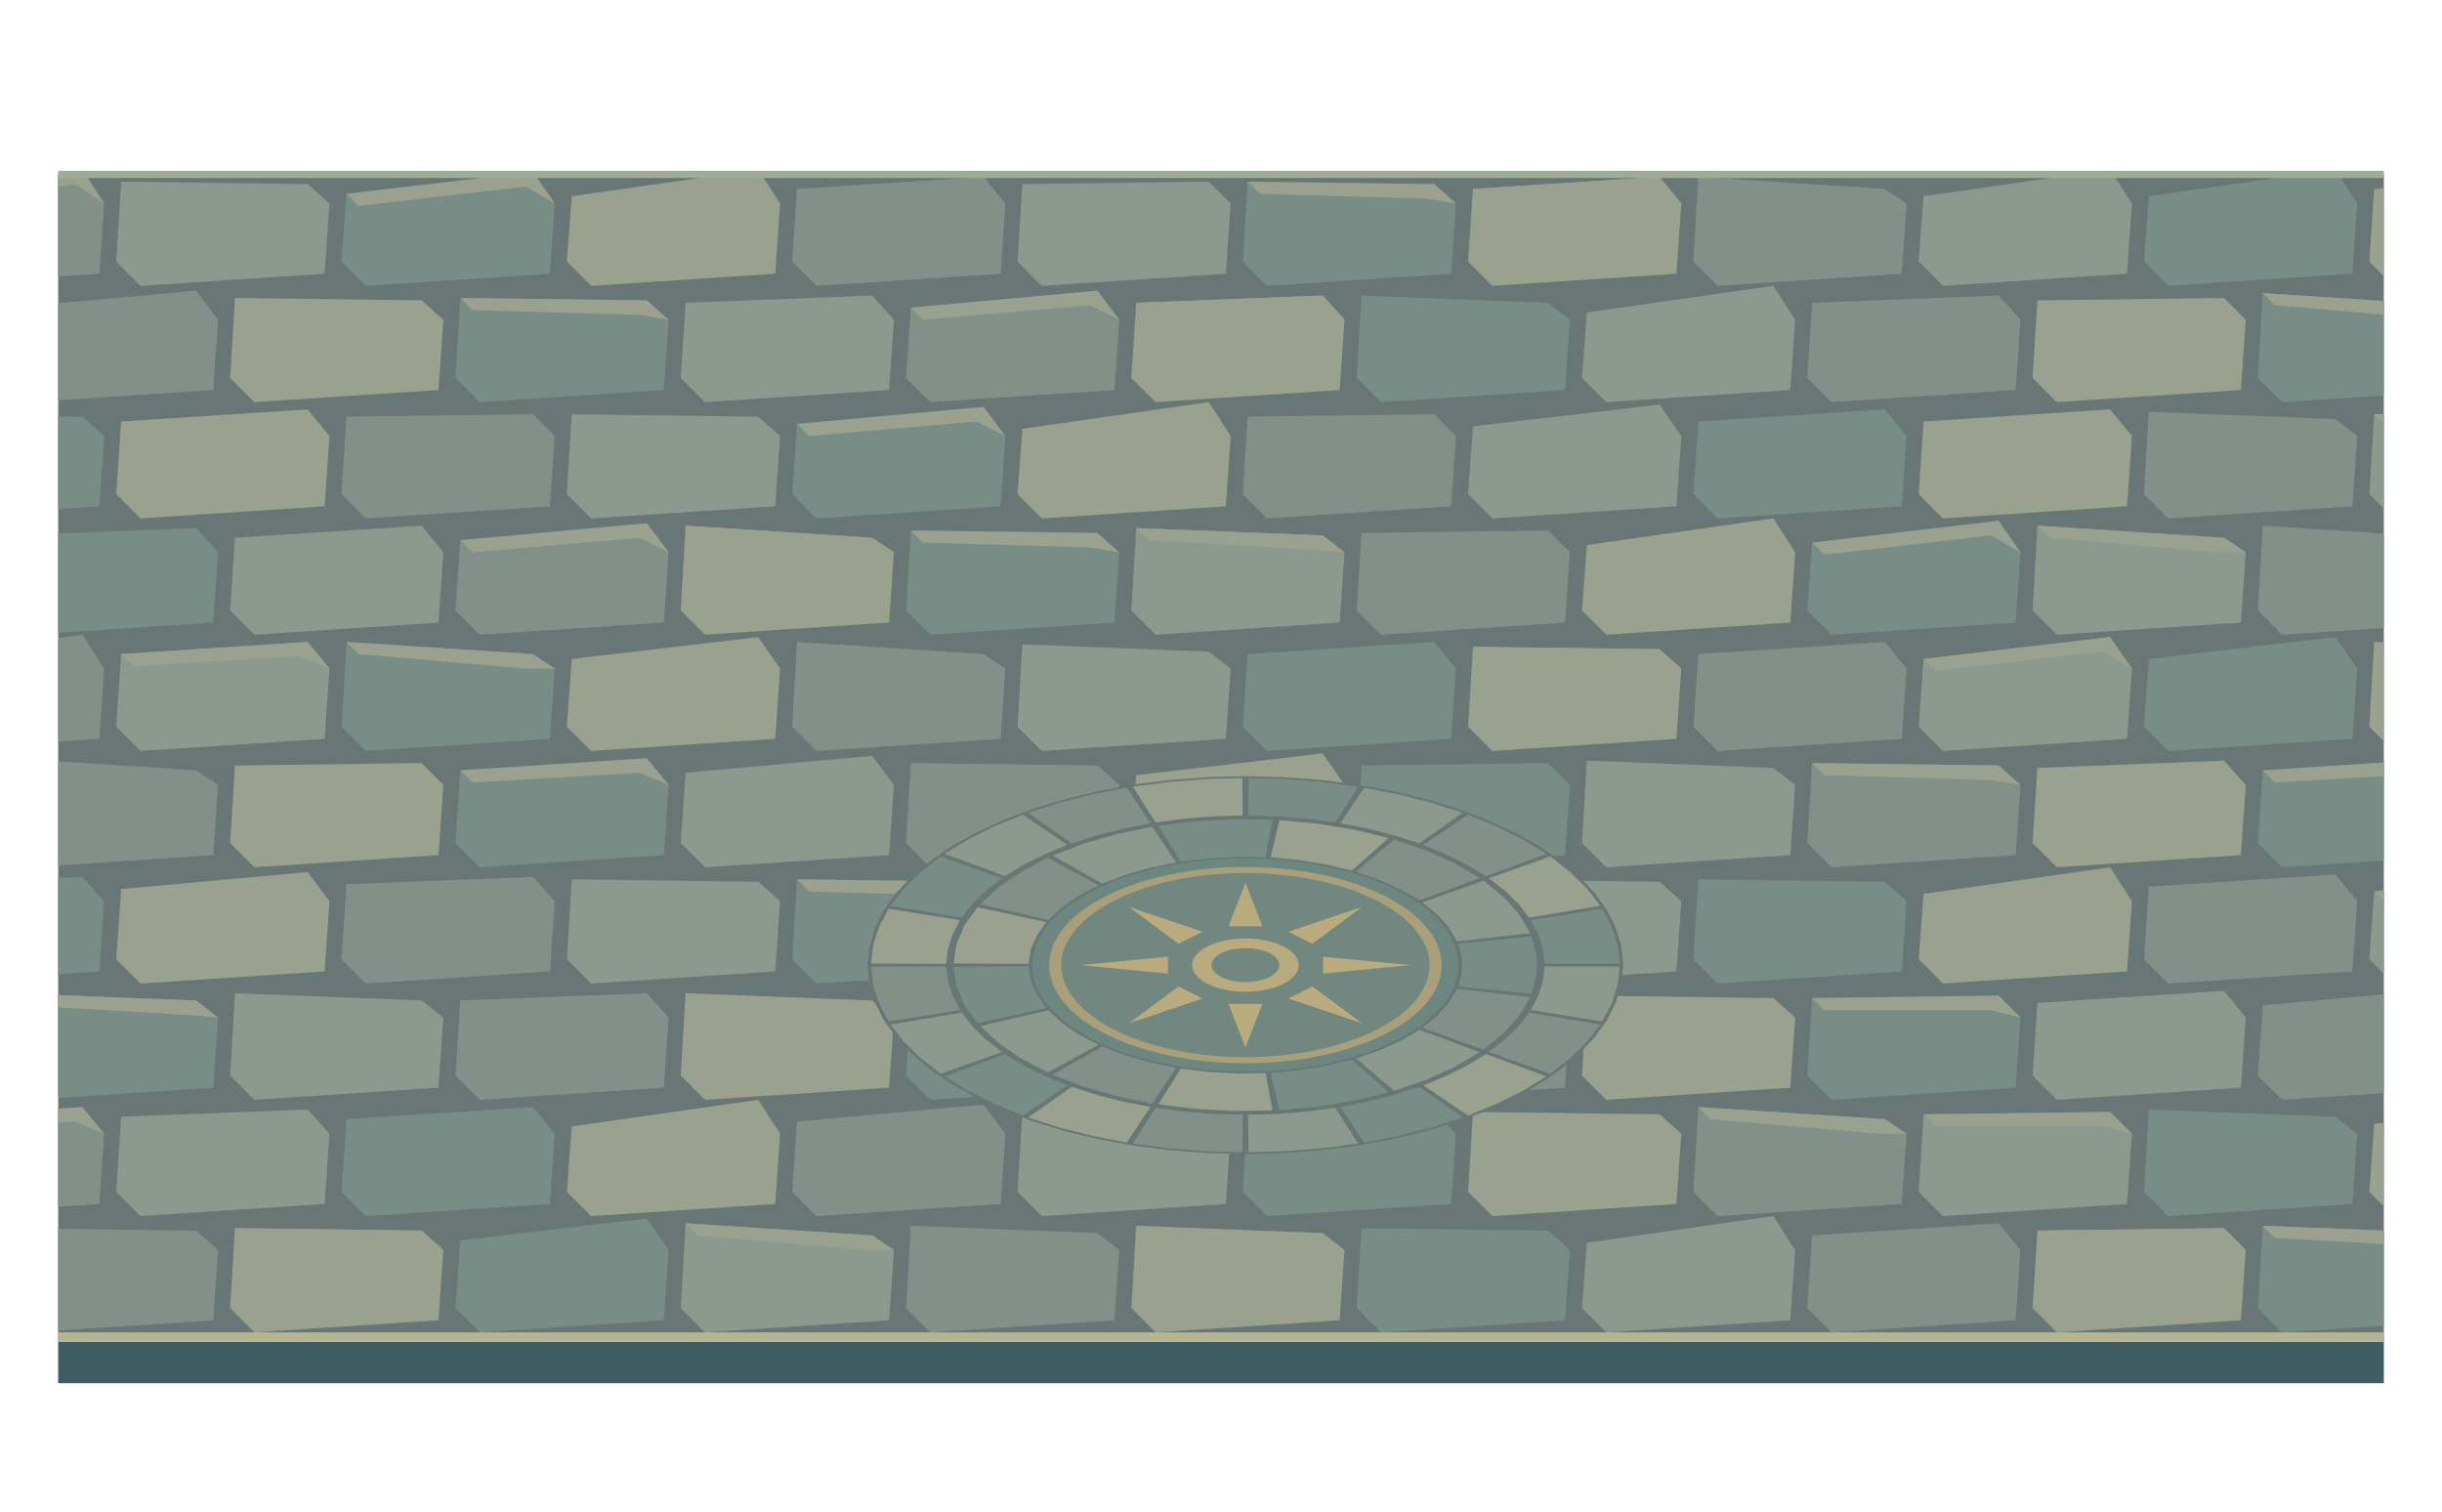
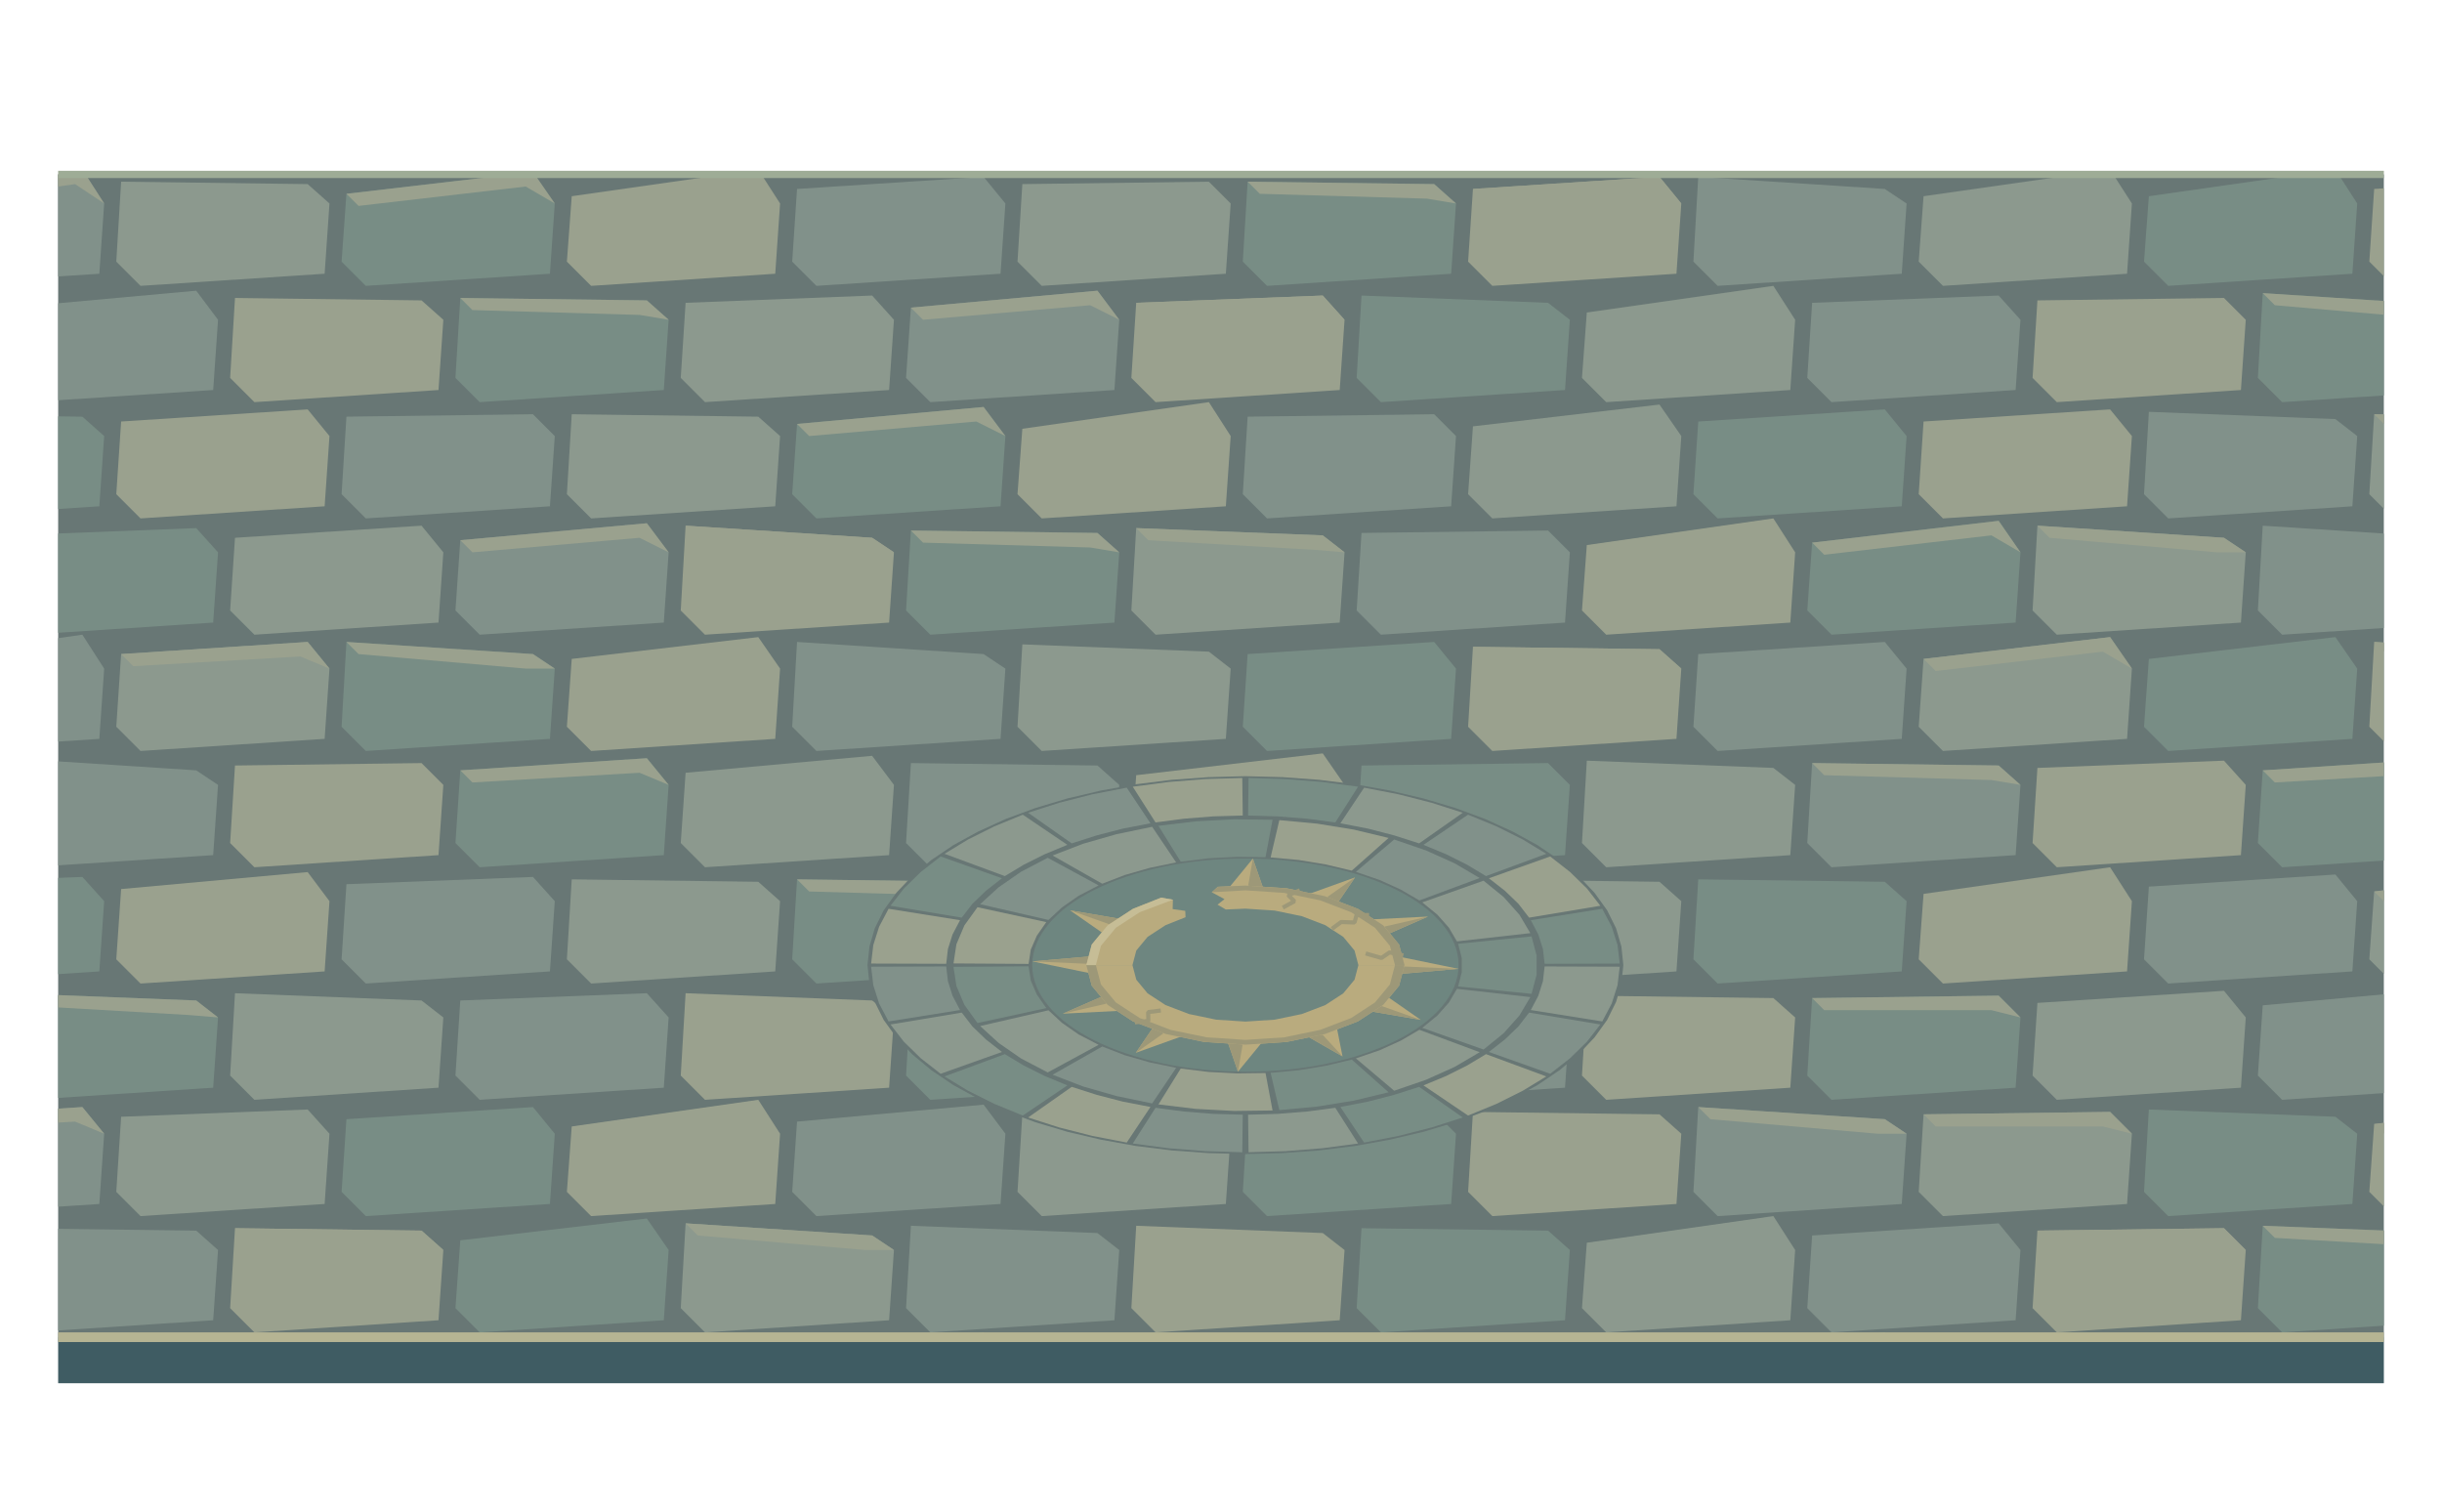
<svg xmlns="http://www.w3.org/2000/svg" width="1008" height="624" viewBox="0 0 1008 624">
  <defs>
    <clipPath id="floor">
      <path d="M24,72 L984,72 L984,552 L24,552 Z" />
    </clipPath>
  </defs>
  <g clip-path="url(#floor)">
    <path d="M0 0h1008v624h-1008Z" fill="#687775" />
    <polygon points="-89,32 -12,23 -3,36 -5,65 -81,70 -91,60" fill="#9aa18e" />
    <polygon points="4,31 81,24 90,36 88,65 12,70 2,60" fill="#788d85" />
    <polygon points="97,26 174,29 183,36 181,65 105,70 95,60" fill="#8c998e" />
    <polygon points="97,26 174,29 183,36 171,35 102,31" fill="#9aa18e" />
    <polygon points="190,32 267,23 276,36 274,65 198,70 188,60" fill="#81918a" />
    <polygon points="283,31 360,24 369,36 367,65 291,70 281,60" fill="#9aa18e" />
    <polygon points="283,31 360,24 369,36 357,30 288,36" fill="#9aa18e" />
    <polygon points="376,26 453,29 462,36 460,65 384,70 374,60" fill="#788d85" />
    <polygon points="469,25 546,30 555,36 553,65 477,70 467,60" fill="#8c998e" />
    <polygon points="562,29 639,26 648,36 646,65 570,70 560,60" fill="#81918a" />
    <polygon points="655,28 732,27 741,36 739,65 663,70 653,60" fill="#9aa18e" />
    <polygon points="655,28 732,27 741,36 729,33 660,33" fill="#9aa18e" />
    <polygon points="748,25 825,30 834,36 832,65 756,70 746,60" fill="#788d85" />
    <polygon points="841,29 918,26 927,36 925,65 849,70 839,60" fill="#8c998e" />
    <polygon points="934,33 1011,22 1020,36 1018,65 942,70 932,60" fill="#81918a" />
    <polygon points="1027,29 1104,26 1113,36 1111,65 1035,70 1025,60" fill="#9aa18e" />
    <polygon points="1027,29 1104,26 1113,36 1101,32 1032,34" fill="#9aa18e" />
    <polygon points="-43,81 34,70 43,84 41,113 -35,118 -45,108" fill="#81918a" />
    <polygon points="-43,81 34,70 43,84 31,76 -38,86" fill="#9aa18e" />
    <polygon points="50,75 127,76 136,84 134,113 58,118 48,108" fill="#8c998e" />
    <polygon points="143,80 220,71 229,84 227,113 151,118 141,108" fill="#788d85" />
    <polygon points="143,80 220,71 229,84 217,77 148,85" fill="#9aa18e" />
    <polygon points="236,81 313,70 322,84 320,113 244,118 234,108" fill="#9aa18e" />
    <polygon points="329,78 406,73 415,84 413,113 337,118 327,108" fill="#81918a" />
    <polygon points="422,76 499,75 508,84 506,113 430,118 420,108" fill="#8c998e" />
    <polygon points="515,75 592,76 601,84 599,113 523,118 513,108" fill="#788d85" />
    <polygon points="515,75 592,76 601,84 589,82 520,80" fill="#9aa18e" />
    <polygon points="608,78 685,73 694,84 692,113 616,118 606,108" fill="#9aa18e" />
    <polygon points="608,78 685,73 694,84 682,79 613,83" fill="#9aa18e" />
    <polygon points="701,73 778,78 787,84 785,113 709,118 699,108" fill="#81918a" />
    <polygon points="794,81 871,70 880,84 878,113 802,118 792,108" fill="#8c998e" />
    <polygon points="887,81 964,70 973,84 971,113 895,118 885,108" fill="#788d85" />
    <polygon points="980,78 1057,73 1066,84 1064,113 988,118 978,108" fill="#9aa18e" />
    <polygon points="1073,76 1150,75 1159,84 1157,113 1081,118 1071,108" fill="#81918a" />
    <polygon points="-89,121 -12,126 -3,132 -5,161 -81,166 -91,156" fill="#8c998e" />
    <polygon points="4,127 81,120 90,132 88,161 12,166 2,156" fill="#81918a" />
    <polygon points="97,123 174,124 183,132 181,161 105,166 95,156" fill="#9aa18e" />
    <polygon points="190,123 267,124 276,132 274,161 198,166 188,156" fill="#788d85" />
    <polygon points="190,123 267,124 276,132 264,130 195,128" fill="#9aa18e" />
    <polygon points="283,125 360,122 369,132 367,161 291,166 281,156" fill="#8c998e" />
    <polygon points="376,127 453,120 462,132 460,161 384,166 374,156" fill="#81918a" />
    <polygon points="376,127 453,120 462,132 450,126 381,132" fill="#9aa18e" />
    <polygon points="469,125 546,122 555,132 553,161 477,166 467,156" fill="#9aa18e" />
    <polygon points="469,125 546,122 555,132 543,128 474,130" fill="#9aa18e" />
    <polygon points="562,122 639,125 648,132 646,161 570,166 560,156" fill="#788d85" />
    <polygon points="655,129 732,118 741,132 739,161 663,166 653,156" fill="#8c998e" />
    <polygon points="748,125 825,122 834,132 832,161 756,166 746,156" fill="#81918a" />
    <polygon points="841,124 918,123 927,132 925,161 849,166 839,156" fill="#9aa18e" />
    <polygon points="934,121 1011,126 1020,132 1018,161 942,166 932,156" fill="#788d85" />
    <polygon points="934,121 1011,126 1020,132 1008,132 939,126" fill="#9aa18e" />
    <polygon points="1027,125 1104,122 1113,132 1111,161 1035,166 1025,156" fill="#8c998e" />
    <polygon points="-43,171 34,172 43,180 41,209 -35,214 -45,204" fill="#788d85" />
    <polygon points="50,174 127,169 136,180 134,209 58,214 48,204" fill="#9aa18e" />
    <polygon points="143,172 220,171 229,180 227,209 151,214 141,204" fill="#81918a" />
    <polygon points="236,171 313,172 322,180 320,209 244,214 234,204" fill="#8c998e" />
    <polygon points="329,175 406,168 415,180 413,209 337,214 327,204" fill="#788d85" />
    <polygon points="329,175 406,168 415,180 403,174 334,180" fill="#9aa18e" />
    <polygon points="422,177 499,166 508,180 506,209 430,214 420,204" fill="#9aa18e" />
    <polygon points="515,172 592,171 601,180 599,209 523,214 513,204" fill="#81918a" />
    <polygon points="608,176 685,167 694,180 692,209 616,214 606,204" fill="#8c998e" />
    <polygon points="701,174 778,169 787,180 785,209 709,214 699,204" fill="#788d85" />
    <polygon points="794,174 871,169 880,180 878,209 802,214 792,204" fill="#9aa18e" />
    <polygon points="887,170 964,173 973,180 971,209 895,214 885,204" fill="#81918a" />
    <polygon points="980,171 1057,172 1066,180 1064,209 988,214 978,204" fill="#8c998e" />
    <polygon points="980,171 1057,172 1066,180 1054,178 985,176" fill="#9aa18e" />
    <polygon points="1073,174 1150,169 1159,180 1157,209 1081,214 1071,204" fill="#788d85" />
    <polygon points="1073,174 1150,169 1159,180 1147,175 1078,179" fill="#9aa18e" />
    <polygon points="-89,217 -12,222 -3,228 -5,257 -81,262 -91,252" fill="#9aa18e" />
    <polygon points="-89,217 -12,222 -3,228 -15,228 -84,222" fill="#9aa18e" />
    <polygon points="4,221 81,218 90,228 88,257 12,262 2,252" fill="#788d85" />
    <polygon points="97,222 174,217 183,228 181,257 105,262 95,252" fill="#8c998e" />
    <polygon points="190,223 267,216 276,228 274,257 198,262 188,252" fill="#81918a" />
    <polygon points="190,223 267,216 276,228 264,222 195,228" fill="#9aa18e" />
    <polygon points="283,217 360,222 369,228 367,257 291,262 281,252" fill="#9aa18e" />
    <polygon points="283,217 360,222 369,228 357,228 288,222" fill="#9aa18e" />
    <polygon points="376,219 453,220 462,228 460,257 384,262 374,252" fill="#788d85" />
    <polygon points="376,219 453,220 462,228 450,226 381,224" fill="#9aa18e" />
    <polygon points="469,218 546,221 555,228 553,257 477,262 467,252" fill="#8c998e" />
    <polygon points="469,218 546,221 555,228 543,227 474,223" fill="#9aa18e" />
    <polygon points="562,220 639,219 648,228 646,257 570,262 560,252" fill="#81918a" />
    <polygon points="655,225 732,214 741,228 739,257 663,262 653,252" fill="#9aa18e" />
    <polygon points="748,224 825,215 834,228 832,257 756,262 746,252" fill="#788d85" />
    <polygon points="748,224 825,215 834,228 822,221 753,229" fill="#9aa18e" />
    <polygon points="841,217 918,222 927,228 925,257 849,262 839,252" fill="#8c998e" />
    <polygon points="841,217 918,222 927,228 915,228 846,222" fill="#9aa18e" />
    <polygon points="934,217 1011,222 1020,228 1018,257 942,262 932,252" fill="#81918a" />
    <polygon points="1027,217 1104,222 1113,228 1111,257 1035,262 1025,252" fill="#9aa18e" />
    <polygon points="-43,273 34,262 43,276 41,305 -35,310 -45,300" fill="#81918a" />
    <polygon points="50,270 127,265 136,276 134,305 58,310 48,300" fill="#8c998e" />
    <polygon points="50,270 127,265 136,276 124,271 55,275" fill="#9aa18e" />
    <polygon points="143,265 220,270 229,276 227,305 151,310 141,300" fill="#788d85" />
    <polygon points="143,265 220,270 229,276 217,276 148,270" fill="#9aa18e" />
    <polygon points="236,272 313,263 322,276 320,305 244,310 234,300" fill="#9aa18e" />
    <polygon points="329,265 406,270 415,276 413,305 337,310 327,300" fill="#81918a" />
    <polygon points="422,266 499,269 508,276 506,305 430,310 420,300" fill="#8c998e" />
    <polygon points="515,270 592,265 601,276 599,305 523,310 513,300" fill="#788d85" />
    <polygon points="608,267 685,268 694,276 692,305 616,310 606,300" fill="#9aa18e" />
    <polygon points="608,267 685,268 694,276 682,274 613,272" fill="#9aa18e" />
    <polygon points="701,270 778,265 787,276 785,305 709,310 699,300" fill="#81918a" />
    <polygon points="794,272 871,263 880,276 878,305 802,310 792,300" fill="#8c998e" />
    <polygon points="794,272 871,263 880,276 868,269 799,277" fill="#9aa18e" />
    <polygon points="887,272 964,263 973,276 971,305 895,310 885,300" fill="#788d85" />
    <polygon points="980,265 1057,270 1066,276 1064,305 988,310 978,300" fill="#9aa18e" />
    <polygon points="980,265 1057,270 1066,276 1054,276 985,270" fill="#9aa18e" />
    <polygon points="1073,267 1150,268 1159,276 1157,305 1081,310 1071,300" fill="#81918a" />
    <polygon points="-89,321 -12,310 -3,324 -5,353 -81,358 -91,348" fill="#8c998e" />
    <polygon points="-89,321 -12,310 -3,324 -15,316 -84,326" fill="#9aa18e" />
    <polygon points="4,313 81,318 90,324 88,353 12,358 2,348" fill="#81918a" />
    <polygon points="97,316 174,315 183,324 181,353 105,358 95,348" fill="#9aa18e" />
    <polygon points="190,318 267,313 276,324 274,353 198,358 188,348" fill="#788d85" />
    <polygon points="190,318 267,313 276,324 264,319 195,323" fill="#9aa18e" />
    <polygon points="283,319 360,312 369,324 367,353 291,358 281,348" fill="#8c998e" />
    <polygon points="376,315 453,316 462,324 460,353 384,358 374,348" fill="#81918a" />
    <polygon points="469,320 546,311 555,324 553,353 477,358 467,348" fill="#9aa18e" />
    <polygon points="562,316 639,315 648,324 646,353 570,358 560,348" fill="#788d85" />
    <polygon points="655,314 732,317 741,324 739,353 663,358 653,348" fill="#8c998e" />
    <polygon points="748,315 825,316 834,324 832,353 756,358 746,348" fill="#81918a" />
    <polygon points="748,315 825,316 834,324 822,322 753,320" fill="#9aa18e" />
    <polygon points="841,317 918,314 927,324 925,353 849,358 839,348" fill="#9aa18e" />
    <polygon points="934,318 1011,313 1020,324 1018,353 942,358 932,348" fill="#788d85" />
    <polygon points="934,318 1011,313 1020,324 1008,319 939,323" fill="#9aa18e" />
    <polygon points="1027,320 1104,311 1113,324 1111,353 1035,358 1025,348" fill="#8c998e" />
    <polygon points="-43,365 34,362 43,372 41,401 -35,406 -45,396" fill="#788d85" />
    <polygon points="50,367 127,360 136,372 134,401 58,406 48,396" fill="#9aa18e" />
    <polygon points="143,365 220,362 229,372 227,401 151,406 141,396" fill="#81918a" />
    <polygon points="236,363 313,364 322,372 320,401 244,406 234,396" fill="#8c998e" />
    <polygon points="329,363 406,364 415,372 413,401 337,406 327,396" fill="#788d85" />
    <polygon points="329,363 406,364 415,372 403,370 334,368" fill="#9aa18e" />
    <polygon points="422,364 499,363 508,372 506,401 430,406 420,396" fill="#9aa18e" />
    <polygon points="515,369 592,358 601,372 599,401 523,406 513,396" fill="#81918a" />
    <polygon points="515,369 592,358 601,372 589,364 520,374" fill="#9aa18e" />
    <polygon points="608,363 685,364 694,372 692,401 616,406 606,396" fill="#8c998e" />
    <polygon points="701,363 778,364 787,372 785,401 709,406 699,396" fill="#788d85" />
    <polygon points="794,369 871,358 880,372 878,401 802,406 792,396" fill="#9aa18e" />
    <polygon points="887,366 964,361 973,372 971,401 895,406 885,396" fill="#81918a" />
    <polygon points="980,368 1057,359 1066,372 1064,401 988,406 978,396" fill="#8c998e" />
    <polygon points="980,368 1057,359 1066,372 1054,365 985,373" fill="#9aa18e" />
    <polygon points="1073,362 1150,365 1159,372 1157,401 1081,406 1071,396" fill="#788d85" />
    <polygon points="-89,409 -12,414 -3,420 -5,449 -81,454 -91,444" fill="#9aa18e" />
    <polygon points="-89,409 -12,414 -3,420 -15,420 -84,414" fill="#9aa18e" />
    <polygon points="4,410 81,413 90,420 88,449 12,454 2,444" fill="#788d85" />
    <polygon points="4,410 81,413 90,420 78,419 9,415" fill="#9aa18e" />
    <polygon points="97,410 174,413 183,420 181,449 105,454 95,444" fill="#8c998e" />
    <polygon points="190,413 267,410 276,420 274,449 198,454 188,444" fill="#81918a" />
    <polygon points="283,410 360,413 369,420 367,449 291,454 281,444" fill="#9aa18e" />
    <polygon points="376,410 453,413 462,420 460,449 384,454 374,444" fill="#788d85" />
    <polygon points="469,410 546,413 555,420 553,449 477,454 467,444" fill="#8c998e" />
    <polygon points="562,417 639,406 648,420 646,449 570,454 560,444" fill="#81918a" />
    <polygon points="655,411 732,412 741,420 739,449 663,454 653,444" fill="#9aa18e" />
    <polygon points="748,412 825,411 834,420 832,449 756,454 746,444" fill="#788d85" />
    <polygon points="748,412 825,411 834,420 822,417 753,417" fill="#9aa18e" />
    <polygon points="841,414 918,409 927,420 925,449 849,454 839,444" fill="#8c998e" />
    <polygon points="934,415 1011,408 1020,420 1018,449 942,454 932,444" fill="#81918a" />
    <polygon points="1027,416 1104,407 1113,420 1111,449 1035,454 1025,444" fill="#9aa18e" />
    <polygon points="-43,462 34,457 43,468 41,497 -35,502 -45,492" fill="#81918a" />
    <polygon points="-43,462 34,457 43,468 31,463 -38,467" fill="#9aa18e" />
    <polygon points="50,461 127,458 136,468 134,497 58,502 48,492" fill="#8c998e" />
    <polygon points="143,462 220,457 229,468 227,497 151,502 141,492" fill="#788d85" />
    <polygon points="236,465 313,454 322,468 320,497 244,502 234,492" fill="#9aa18e" />
    <polygon points="329,463 406,456 415,468 413,497 337,502 327,492" fill="#81918a" />
    <polygon points="422,460 499,459 508,468 506,497 430,502 420,492" fill="#8c998e" />
    <polygon points="515,460 592,459 601,468 599,497 523,502 513,492" fill="#788d85" />
    <polygon points="608,459 685,460 694,468 692,497 616,502 606,492" fill="#9aa18e" />
    <polygon points="701,457 778,462 787,468 785,497 709,502 699,492" fill="#81918a" />
    <polygon points="701,457 778,462 787,468 775,468 706,462" fill="#9aa18e" />
    <polygon points="794,460 871,459 880,468 878,497 802,502 792,492" fill="#8c998e" />
    <polygon points="794,460 871,459 880,468 868,465 799,465" fill="#9aa18e" />
    <polygon points="887,458 964,461 973,468 971,497 895,502 885,492" fill="#788d85" />
    <polygon points="980,464 1057,455 1066,468 1064,497 988,502 978,492" fill="#9aa18e" />
    <polygon points="980,464 1057,455 1066,468 1054,461 985,469" fill="#9aa18e" />
    <polygon points="1073,460 1150,459 1159,468 1157,497 1081,502 1071,492" fill="#81918a" />
    <polygon points="-89,513 -12,502 -3,516 -5,545 -81,550 -91,540" fill="#8c998e" />
    <polygon points="4,507 81,508 90,516 88,545 12,550 2,540" fill="#81918a" />
    <polygon points="97,507 174,508 183,516 181,545 105,550 95,540" fill="#9aa18e" />
    <polygon points="97,507 174,508 183,516 171,514 102,512" fill="#9aa18e" />
    <polygon points="190,512 267,503 276,516 274,545 198,550 188,540" fill="#788d85" />
    <polygon points="283,505 360,510 369,516 367,545 291,550 281,540" fill="#8c998e" />
    <polygon points="283,505 360,510 369,516 357,516 288,510" fill="#9aa18e" />
    <polygon points="376,506 453,509 462,516 460,545 384,550 374,540" fill="#81918a" />
    <polygon points="469,506 546,509 555,516 553,545 477,550 467,540" fill="#9aa18e" />
    <polygon points="562,507 639,508 648,516 646,545 570,550 560,540" fill="#788d85" />
    <polygon points="655,513 732,502 741,516 739,545 663,550 653,540" fill="#8c998e" />
    <polygon points="748,510 825,505 834,516 832,545 756,550 746,540" fill="#81918a" />
    <polygon points="841,508 918,507 927,516 925,545 849,550 839,540" fill="#9aa18e" />
    <polygon points="841,508 918,507 927,516 915,513 846,513" fill="#9aa18e" />
    <polygon points="934,506 1011,509 1020,516 1018,545 942,550 932,540" fill="#788d85" />
    <polygon points="934,506 1011,509 1020,516 1008,515 939,511" fill="#9aa18e" />
    <polygon points="1027,511 1104,504 1113,516 1111,545 1035,550 1025,540" fill="#8c998e" />
    <polygon points="1027,511 1104,504 1113,516 1101,510 1032,516" fill="#9aa18e" />
    <polygon points="-43,554 34,557 43,564 41,593 -35,598 -45,588" fill="#788d85" />
    <polygon points="50,560 127,551 136,564 134,593 58,598 48,588" fill="#9aa18e" />
    <polygon points="143,559 220,552 229,564 227,593 151,598 141,588" fill="#81918a" />
    <polygon points="143,559 220,552 229,564 217,558 148,564" fill="#9aa18e" />
    <polygon points="236,553 313,558 322,564 320,593 244,598 234,588" fill="#8c998e" />
    <polygon points="329,561 406,550 415,564 413,593 337,598 327,588" fill="#788d85" />
    <polygon points="329,561 406,550 415,564 403,556 334,566" fill="#9aa18e" />
    <polygon points="422,559 499,552 508,564 506,593 430,598 420,588" fill="#9aa18e" />
    <polygon points="422,559 499,552 508,564 496,558 427,564" fill="#9aa18e" />
    <polygon points="515,553 592,558 601,564 599,593 523,598 513,588" fill="#81918a" />
    <polygon points="608,556 685,555 694,564 692,593 616,598 606,588" fill="#8c998e" />
    <polygon points="701,561 778,550 787,564 785,593 709,598 699,588" fill="#788d85" />
    <polygon points="701,561 778,550 787,564 775,556 706,566" fill="#9aa18e" />
    <polygon points="794,559 871,552 880,564 878,593 802,598 792,588" fill="#9aa18e" />
    <polygon points="887,553 964,558 973,564 971,593 895,598 885,588" fill="#81918a" />
    <polygon points="980,559 1057,552 1066,564 1064,593 988,598 978,588" fill="#8c998e" />
    <polygon points="980,559 1057,552 1066,564 1054,558 985,564" fill="#9aa18e" />
    <polygon points="1073,558 1150,553 1159,564 1157,593 1081,598 1071,588" fill="#788d85" />
    <g transform="translate(514.08 398.4) scale(1 0.5)">
      <polygon points="0,0 156,0 155.2,15.3 153,30.4 149.3,45.3 144.1,59.7 137.6,73.5 129.7,86.7 120.6,99 110.3,110.3 99,120.6 86.7,129.7 73.5,137.6 59.7,144.1 45.3,149.3 30.4,153 15.3,155.2 0,156 -15.3,155.2 -30.4,153 -45.3,149.3 -59.7,144.1 -73.5,137.6 -86.7,129.7 -99,120.6 -110.3,110.3 -120.6,99 -129.7,86.7 -137.6,73.5 -144.1,59.7 -149.3,45.3 -153,30.4 -155.2,15.3 -156,0 -155.2,-15.3 -153,-30.4 -149.3,-45.3 -144.1,-59.7 -137.6,-73.5 -129.7,-86.7 -120.6,-99 -110.3,-110.3 -99,-120.6 -86.7,-129.7 -73.5,-137.6 -59.7,-144.1 -45.3,-149.3 -30.4,-153 -15.3,-155.2 -0,-156 15.3,-155.2 30.4,-153 45.3,-149.3 59.7,-144.1 73.5,-137.6 86.7,-129.7 99,-120.6 110.3,-110.3 120.6,-99 129.7,-86.7 137.6,-73.5 144.1,-59.7 149.3,-45.3 153,-30.4 155.2,-15.3 156,-0" fill="#687775" />
      <polygon points="86.5,2.4 85.5,13 83.2,23.5 79.7,33.6 74.9,43.2 69,52.2 62,60.3 54.1,67.5 45.3,73.7 0.8,1.3 0.9,1.2 1.1,1 1.2,0.9 1.3,0.7 1.4,0.6 1.4,0.4 1.5,0.2 1.5,0" fill="#9aa18e" />
      <polygon points="41.2,76.1 31.5,80.6 21.2,83.9 10.7,85.8 0,86.5 -10.7,85.8 -21.2,83.9 -31.5,80.6 -41.2,76.1 -0.7,1.3 -0.5,1.4 -0.4,1.5 -0.2,1.5 0,1.5 0.2,1.5 0.4,1.5 0.5,1.4 0.7,1.3" fill="#788d85" />
      <polygon points="-45.3,73.7 -54.1,67.5 -62,60.3 -69,52.2 -74.9,43.3 -79.7,33.6 -83.2,23.5 -85.5,13 -86.5,2.4 -1.5,0 -1.5,0.2 -1.4,0.4 -1.4,0.6 -1.3,0.8 -1.2,0.9 -1.1,1 -0.9,1.2 -0.8,1.3" fill="#8c998e" />
      <polygon points="-86.5,-2.4 -85.5,-13 -83.2,-23.5 -79.7,-33.6 -74.9,-43.2 -69,-52.2 -62,-60.3 -54.1,-67.5 -45.3,-73.7 -0.8,-1.3 -0.9,-1.2 -1.1,-1 -1.2,-0.9 -1.3,-0.7 -1.4,-0.6 -1.4,-0.4 -1.5,-0.2 -1.5,-0" fill="#81918a" />
      <polygon points="-41.2,-76.1 -31.5,-80.6 -21.2,-83.9 -10.7,-85.8 -0,-86.5 10.7,-85.8 21.2,-83.9 31.5,-80.6 41.2,-76.1 0.7,-1.3 0.5,-1.4 0.4,-1.5 0.2,-1.5 -0,-1.5 -0.2,-1.5 -0.4,-1.5 -0.5,-1.4 -0.7,-1.3" fill="#9aa18e" />
      <polygon points="45.3,-73.7 54.1,-67.5 62,-60.3 69,-52.2 74.9,-43.3 79.7,-33.6 83.2,-23.5 85.5,-13 86.5,-2.4 1.5,-0 1.5,-0.2 1.4,-0.4 1.4,-0.6 1.3,-0.8 1.2,-0.9 1.1,-1 0.9,-1.2 0.8,-1.3" fill="#788d85" />
      <polygon points="117.6,26.4 113.1,41.6 106.6,56.2 98.3,69.7 73,51.8 79.2,41.7 84,30.9 87.3,19.6" fill="#81918a" />
      <polygon points="96.7,71.9 86.4,84 74.5,94.7 61.4,103.7 45.6,77 55.4,70.3 64.1,62.4 71.8,53.4" fill="#8c998e" />
      <polygon points="59.1,105 44.7,111.9 29.6,116.8 14,119.7 10.4,88.9 22,86.8 33.2,83.1 43.9,78" fill="#788d85" />
      <polygon points="11.2,120 -4.7,120.4 -20.5,118.7 -35.9,115 -26.7,85.4 -15.2,88.2 -3.5,89.4 8.3,89.1" fill="#9aa18e" />
      <polygon points="-38.5,114.2 -53.2,108.1 -67,100.2 -79.6,90.5 -59.1,67.2 -49.8,74.4 -39.5,80.3 -28.6,84.8" fill="#81918a" />
      <polygon points="-81.6,88.6 -92.6,77.1 -101.9,64.2 -109.5,50.3 -81.3,37.3 -75.7,47.7 -68.8,57.3 -60.6,65.8" fill="#8c998e" />
      <polygon points="-110.6,47.8 -116,32.8 -119.3,17.2 -120.5,1.4 -89.5,1 -88.6,12.8 -86.1,24.3 -82.2,35.5" fill="#788d85" />
      <polygon points="-120.5,-1.4 -119.3,-17.2 -116,-32.8 -110.6,-47.8 -82.2,-35.5 -86.1,-24.3 -88.6,-12.8 -89.5,-1" fill="#9aa18e" />
      <polygon points="-109.5,-50.3 -101.9,-64.2 -92.6,-77.1 -81.6,-88.6 -60.6,-65.8 -68.8,-57.3 -75.7,-47.7 -81.3,-37.3" fill="#81918a" />
      <polygon points="-79.6,-90.5 -67,-100.2 -53.2,-108.1 -38.5,-114.2 -28.6,-84.8 -39.5,-80.3 -49.8,-74.4 -59.1,-67.2" fill="#8c998e" />
      <polygon points="-35.9,-115 -20.5,-118.7 -4.7,-120.4 11.2,-120 8.3,-89.1 -3.5,-89.4 -15.2,-88.2 -26.7,-85.4" fill="#788d85" />
      <polygon points="14,-119.7 29.6,-116.8 44.7,-111.9 59.1,-105 43.9,-78 33.2,-83.1 22,-86.8 10.4,-88.9" fill="#9aa18e" />
      <polygon points="61.4,-103.7 74.5,-94.7 86.4,-84 96.7,-71.9 71.8,-53.4 64.1,-62.4 55.4,-70.3 45.6,-77" fill="#81918a" />
      <polygon points="98.3,-69.7 106.6,-56.2 113.1,-41.6 117.6,-26.4 87.3,-19.6 84,-30.9 79.2,-41.7 73,-51.8" fill="#8c998e" />
      <polygon points="118.1,-23.7 120.2,-7.9 120.2,7.9 118.1,23.7 87.8,17.6 89.3,5.9 89.3,-5.9 87.8,-17.6" fill="#788d85" />
      <polygon points="154.5,1.3 153.6,16.6 151.2,31.7 147.3,46.5 117.8,37.1 120.9,25.3 122.8,13.3 123.5,1.1" fill="#8c998e" />
      <polygon points="146.5,49 141,63.2 134,76.9 125.8,89.7 100.5,71.7 107.1,61.4 112.7,50.6 117.1,39.2" fill="#81918a" />
      <polygon points="124.2,91.9 114.5,103.7 103.7,114.5 91.9,124.2 73.5,99.3 82.9,91.5 91.5,82.9 99.3,73.5" fill="#9aa18e" />
      <polygon points="89.7,125.8 76.9,134 63.2,141 49,146.5 39.2,117.1 50.6,112.7 61.4,107.1 71.7,100.5" fill="#788d85" />
      <polygon points="46.5,147.3 31.7,151.2 16.6,153.6 1.3,154.5 1.1,123.5 13.3,122.8 25.3,120.9 37.1,117.8" fill="#8c998e" />
      <polygon points="-1.3,154.5 -16.6,153.6 -31.7,151.2 -46.5,147.3 -37.1,117.8 -25.3,120.9 -13.3,122.8 -1.1,123.5" fill="#81918a" />
      <polygon points="-49,146.5 -63.2,141 -76.9,134 -89.7,125.8 -71.7,100.5 -61.4,107.1 -50.6,112.7 -39.2,117.1" fill="#9aa18e" />
      <polygon points="-91.9,124.2 -103.7,114.5 -114.5,103.7 -124.2,91.9 -99.3,73.5 -91.5,82.9 -82.9,91.5 -73.5,99.3" fill="#788d85" />
      <polygon points="-125.8,89.7 -134,76.9 -141,63.2 -146.5,49 -117.1,39.2 -112.7,50.6 -107.1,61.4 -100.5,71.7" fill="#8c998e" />
      <polygon points="-147.3,46.5 -151.2,31.7 -153.6,16.6 -154.5,1.3 -123.5,1.1 -122.8,13.3 -120.9,25.3 -117.8,37.1" fill="#81918a" />
      <polygon points="-154.5,-1.3 -153.6,-16.6 -151.2,-31.7 -147.3,-46.5 -117.8,-37.1 -120.9,-25.3 -122.8,-13.3 -123.5,-1.1" fill="#9aa18e" />
      <polygon points="-146.5,-49 -141,-63.2 -134,-76.9 -125.8,-89.7 -100.5,-71.7 -107.1,-61.4 -112.7,-50.6 -117.1,-39.2" fill="#788d85" />
      <polygon points="-124.2,-91.9 -114.5,-103.7 -103.7,-114.5 -91.9,-124.2 -73.5,-99.3 -82.9,-91.5 -91.5,-82.9 -99.3,-73.5" fill="#8c998e" />
      <polygon points="-89.7,-125.8 -76.9,-134 -63.2,-141 -49,-146.5 -39.2,-117.1 -50.6,-112.7 -61.4,-107.1 -71.7,-100.5" fill="#81918a" />
      <polygon points="-46.5,-147.3 -31.7,-151.2 -16.6,-153.6 -1.3,-154.5 -1.1,-123.5 -13.3,-122.8 -25.3,-120.9 -37.1,-117.8" fill="#9aa18e" />
      <polygon points="1.3,-154.5 16.6,-153.6 31.7,-151.2 46.5,-147.3 37.1,-117.8 25.3,-120.9 13.3,-122.8 1.1,-123.5" fill="#788d85" />
      <polygon points="49,-146.5 63.2,-141 76.9,-134 89.7,-125.8 71.7,-100.5 61.4,-107.1 50.6,-112.7 39.2,-117.1" fill="#8c998e" />
      <polygon points="91.9,-124.2 103.7,-114.5 114.5,-103.7 124.2,-91.9 99.3,-73.5 91.5,-82.9 82.9,-91.5 73.5,-99.3" fill="#81918a" />
      <polygon points="125.8,-89.7 134,-76.9 141,-63.2 146.5,-49 117.1,-39.2 112.7,-50.6 107.1,-61.4 100.5,-71.7" fill="#9aa18e" />
      <polygon points="147.3,-46.5 151.2,-31.7 153.6,-16.6 154.5,-1.3 123.5,-1.1 122.8,-13.3 120.9,-25.3 117.8,-37.1" fill="#788d85" />
    </g>
    <ellipse cx="514.08" cy="398.4" rx="88" ry="44" fill="#6e8680" />
-     <ellipse cx="514.08" cy="398.4" rx="81" ry="40.5" fill="#a9a07b" />
-     <ellipse cx="514.08" cy="398.4" rx="76" ry="38" fill="#718780" />
-     <polygon points="582.1,398.4 546.1,401.9 546.1,394.9" fill="#b9ab7e" />
-     <polygon points="562.2,422.4 531.8,412.2 541.7,407.2" fill="#b9ab7e" />
-     <polygon points="514.1,432.4 507.1,414.4 521.1,414.4" fill="#b9ab7e" />
-     <polygon points="466,422.4 486.5,407.2 496.4,412.2" fill="#b9ab7e" />
-     <polygon points="446.1,398.4 482.1,394.9 482.1,401.9" fill="#b9ab7e" />
-     <polygon points="466,374.4 496.4,384.6 486.5,389.6" fill="#b9ab7e" />
-     <polygon points="514.1,364.4 521.1,382.4 507.1,382.4" fill="#b9ab7e" />
-     <polygon points="562.2,374.4 541.7,389.6 531.8,384.6" fill="#b9ab7e" />
-     <ellipse cx="514.08" cy="398.4" rx="22" ry="11" fill="#b9ab7e" />
-     <ellipse cx="514.08" cy="398.4" rx="14" ry="7" fill="#718780" />
+     <g data-symbol="hollow-sun">
+       <polygon points="506.48,367.44 517.15,354.43 521.68,367.44" fill="#b9ab7e" />
+       <polygon points="517.15,354.43 521.68,367.44 515.23,365.57" fill="#9d9878" />
+       <polygon points="538.46,369.69 559.32,362.2 551.63,373.49" fill="#b9ab7e" />
+       <polygon points="559.32,362.2 551.63,373.49 547.9,370.25" fill="#9d9878" />
+       <polygon points="563.91,379.63 589.46,378.36 571.51,386.21" fill="#b9ab7e" />
+       <polygon points="589.46,378.36 571.51,386.21 571.52,382.48" fill="#9d9878" />
+       <polygon points="576,394.6 602.03,399.94 576,402.2" fill="#b9ab7e" />
+       <polygon points="602.03,399.94 576,402.2 579.74,398.97" fill="#9d9878" />
+       <polygon points="571.51,410.59 586.48,421.02 563.91,417.17" fill="#b9ab7e" />
+       <polygon points="586.48,421.02 563.91,417.17 570.37,415.31" fill="#9d9878" />
+       <polygon points="551.63,423.31 554.16,436.09 538.46,427.11" fill="#b9ab7e" />
+       <polygon points="554.16,436.09 538.46,427.11 545.92,427.12" fill="#9d9878" />
+       <polygon points="521.68,429.36 511.01,442.37 506.48,429.36" fill="#b9ab7e" />
+       <polygon points="511.01,442.37 506.48,429.36 512.93,431.23" fill="#9d9878" />
+       <polygon points="489.7,427.11 468.84,434.6 476.53,423.31" fill="#b9ab7e" />
+       <polygon points="468.84,434.6 476.53,423.31 480.26,426.55" fill="#9d9878" />
+       <polygon points="464.25,417.17 438.7,418.44 456.65,410.59" fill="#b9ab7e" />
+       <polygon points="438.7,418.44 456.65,410.59 456.64,414.32" fill="#9d9878" />
+       <polygon points="452.16,402.2 426.13,396.86 452.16,394.6" fill="#b9ab7e" />
+       <polygon points="426.13,396.86 452.16,394.6 448.42,397.83" fill="#9d9878" />
+       <polygon points="456.65,386.21 441.68,375.78 464.25,379.63" fill="#b9ab7e" />
+       <polygon points="441.68,375.78 464.25,379.63 457.79,381.49" fill="#9d9878" />
+       <polygon points="502.68,366.06 514.08,365.56 531.08,366.68 546.92,369.96 560.52,375.18 570.95,381.98 577.51,389.9 579.75,398.4 560.71,398.4 559.12,392.37 554.46,386.74 547.05,381.91 537.39,378.21 526.15,375.88 514.08,375.09 505.98,375.44 502.56,373.44 505.45,371.16 500.19,368.33" fill="#b9ab7e" />
+       <polygon points="502.68,366.06 514.08,365.56 531.08,366.68 546.92,369.96 560.52,375.18 570.95,381.98 577.51,389.9 579.75,398.4 575.81,398.4 573.71,390.41 567.54,382.97 557.73,376.57 544.95,371.67 530.06,368.59 514.08,367.53 500.19,368.33" fill="#9d9878" />
+       <polygon points="579.75,398.4 577.51,406.9 570.95,414.82 560.52,421.62 546.92,426.84 531.08,430.12 514.08,431.24 514.08,421.71 526.15,420.92 537.39,418.59 547.05,414.89 554.46,410.06 559.12,404.43 560.71,398.4" fill="#b9ab7e" />
+       <polygon points="579.75,398.4 577.51,406.9 570.95,414.82 560.52,421.62 546.92,426.84 531.08,430.12 514.08,431.24 514.08,429.27 530.06,428.21 544.95,425.13 557.73,420.23 567.54,413.83 573.71,406.39 575.81,398.4" fill="#9d9878" />
+       <polygon points="514.08,431.24 497.08,430.12 481.24,426.84 467.64,421.62 457.21,414.82 450.65,406.9 448.41,398.4 467.45,398.4 469.04,404.43 473.7,410.06 481.11,414.89 490.77,418.59 502.01,420.92 514.08,421.71" fill="#b9ab7e" />
+       <polygon points="514.08,431.24 497.08,430.12 481.24,426.84 467.64,421.62 457.21,414.82 450.65,406.9 448.41,398.4 452.35,398.4 454.45,406.39 460.62,413.83 470.43,420.23 483.21,425.13 498.1,428.21 514.08,429.27" fill="#9d9878" />
+       <polygon points="448.41,398.4 450.65,389.9 457.21,381.98 467.64,375.18 479.28,370.55 484.15,371.4 484.04,375.27 489.25,376 489.37,378.63 481.11,381.91 473.7,386.74 469.04,392.37 467.45,398.4" fill="#b9ab7e" />
+       <polygon points="448.41,398.4 450.65,389.9 457.21,381.98 467.64,375.18 479.28,370.55 484.15,371.4 470.43,376.57 460.62,382.97 454.45,390.41 452.35,398.4" fill="#c6bd96" />
+       <polyline data-fracture="closed" points="536.54,367.54 531.74,369.51 534.32,372.04 529.5,374.67" fill="none" stroke="#9d9878" stroke-width="1.707" stroke-linejoin="bevel" />
+       <polyline data-fracture="closed" points="565.12,377.74 559.96,377.75 559.1,380.81 553.61,380.6 549.8,383.41" fill="none" stroke="#9d9878" stroke-width="1.707" stroke-linejoin="bevel" />
+       <polyline data-fracture="closed" points="579.26,394.4 573.58,393.15 570.25,395.45 563.72,393.58" fill="none" stroke="#9d9878" stroke-width="1.707" stroke-linejoin="bevel" />
+       <polyline data-fracture="closed" points="468.46,422.02 474.01,421.45 473.93,417.79 479.15,417.13" fill="none" stroke="#9d9878" stroke-width="1.707" stroke-linejoin="bevel" />
+     </g>
  </g>
  <polyline points="24,72 984,72" fill="none" stroke="#9eac96" stroke-width="3" />
  <polygon points="24,552 984,552 984,571 24,571" fill="#3f5c63" />
  <polyline points="984,552 24,552" fill="none" stroke="#b5b493" stroke-width="4" />
</svg>
